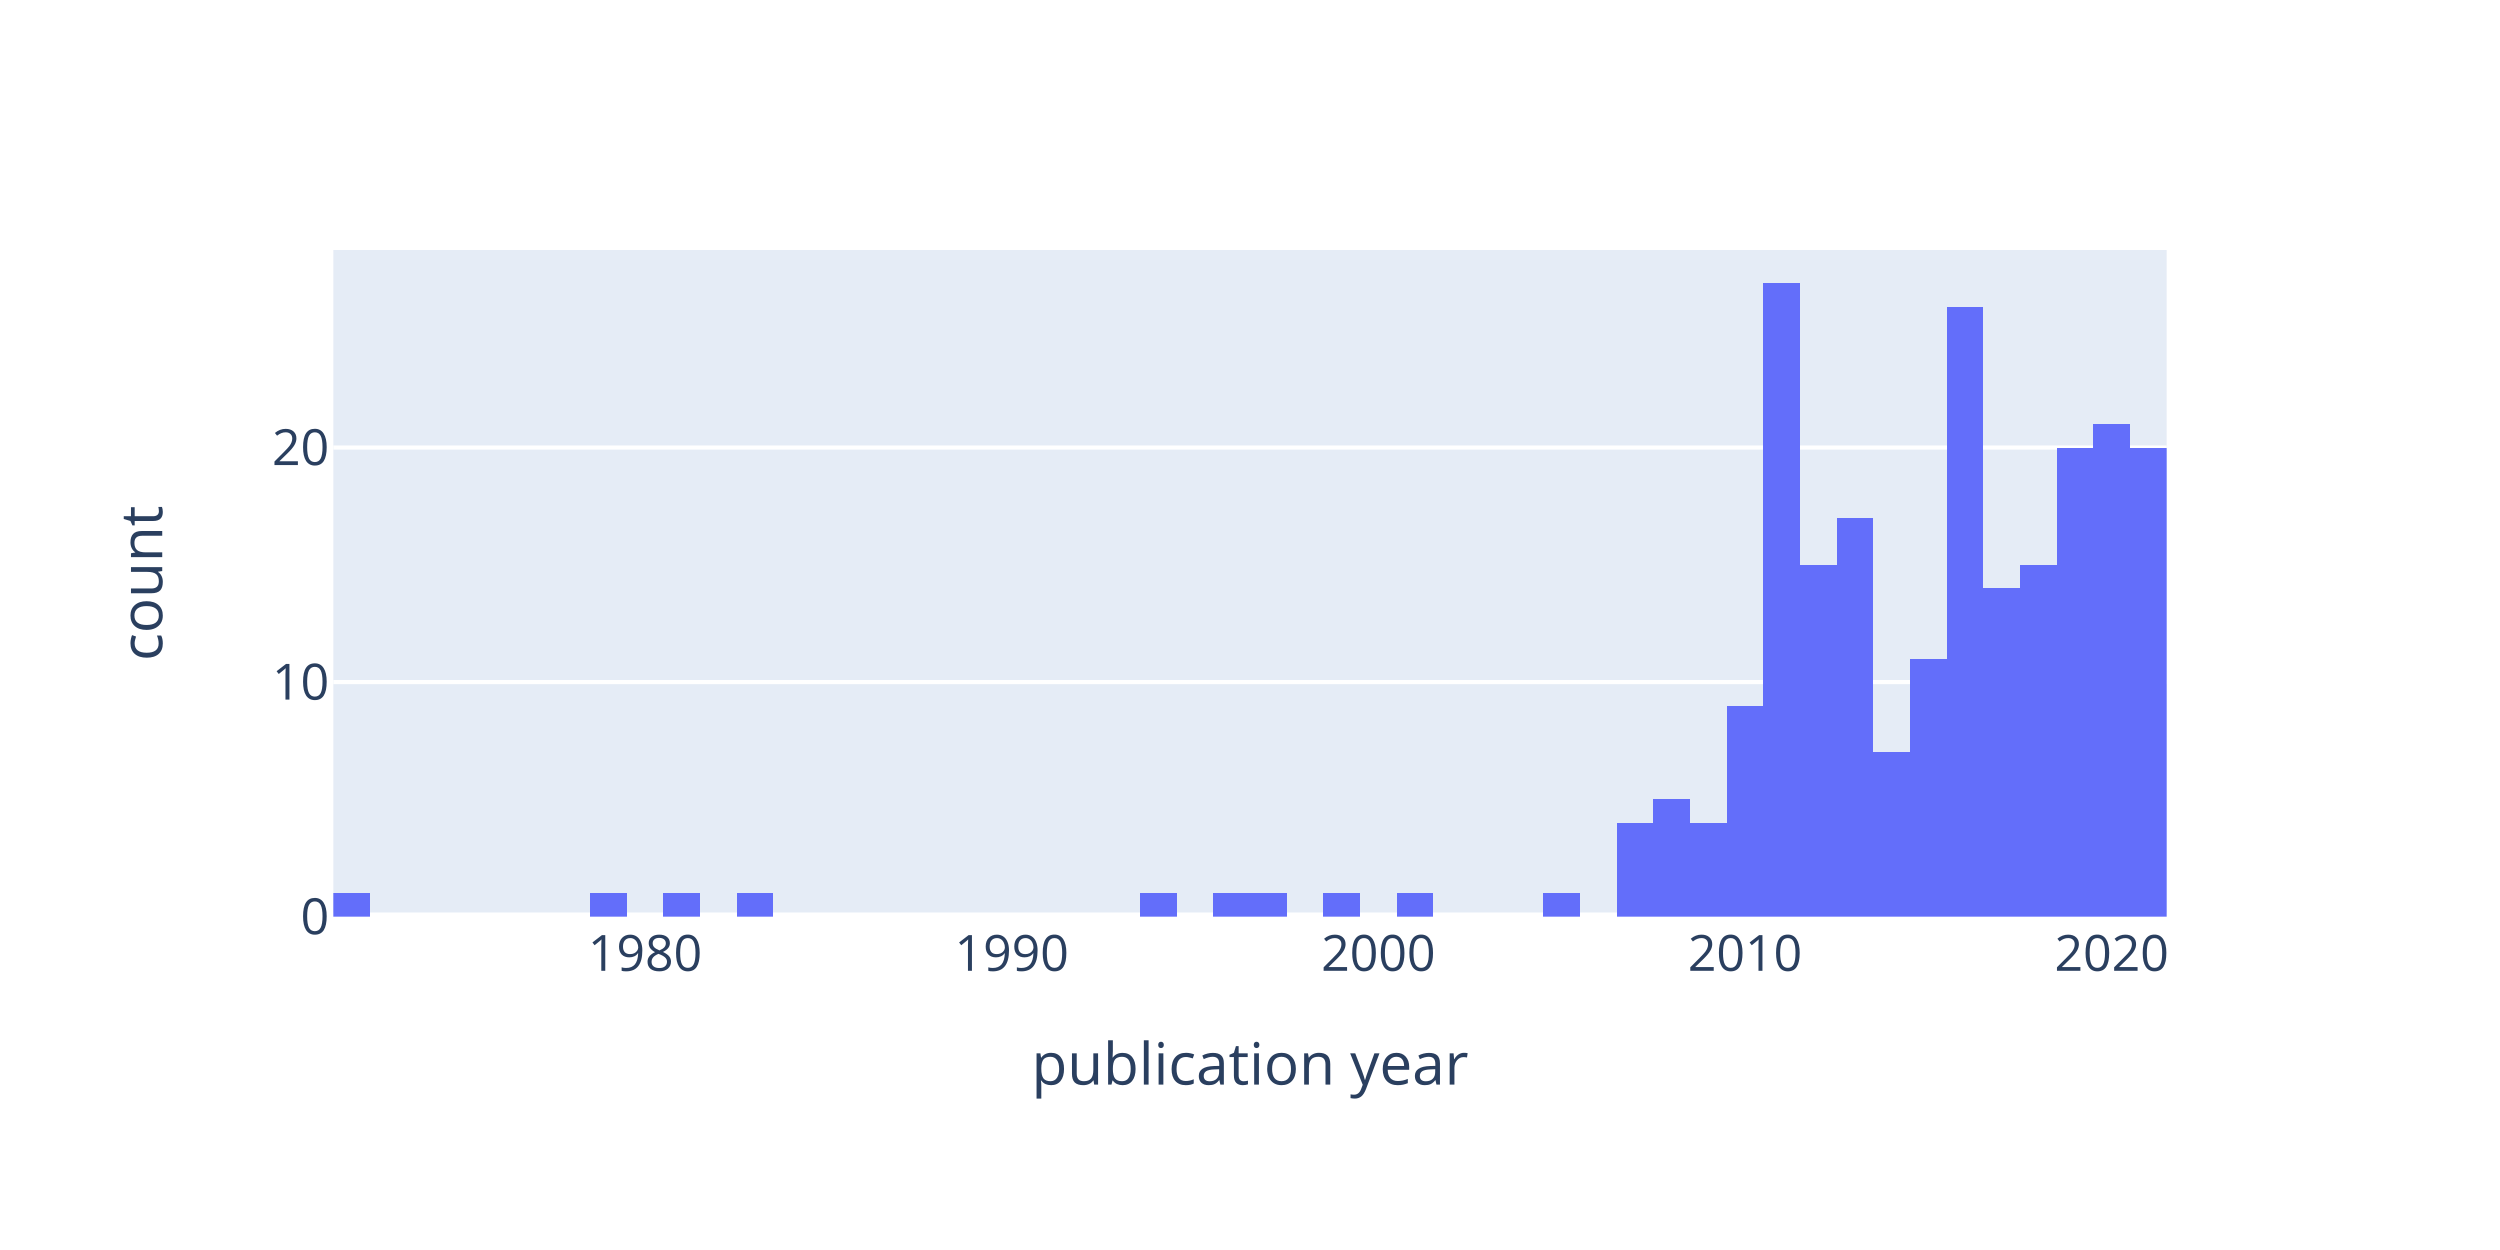
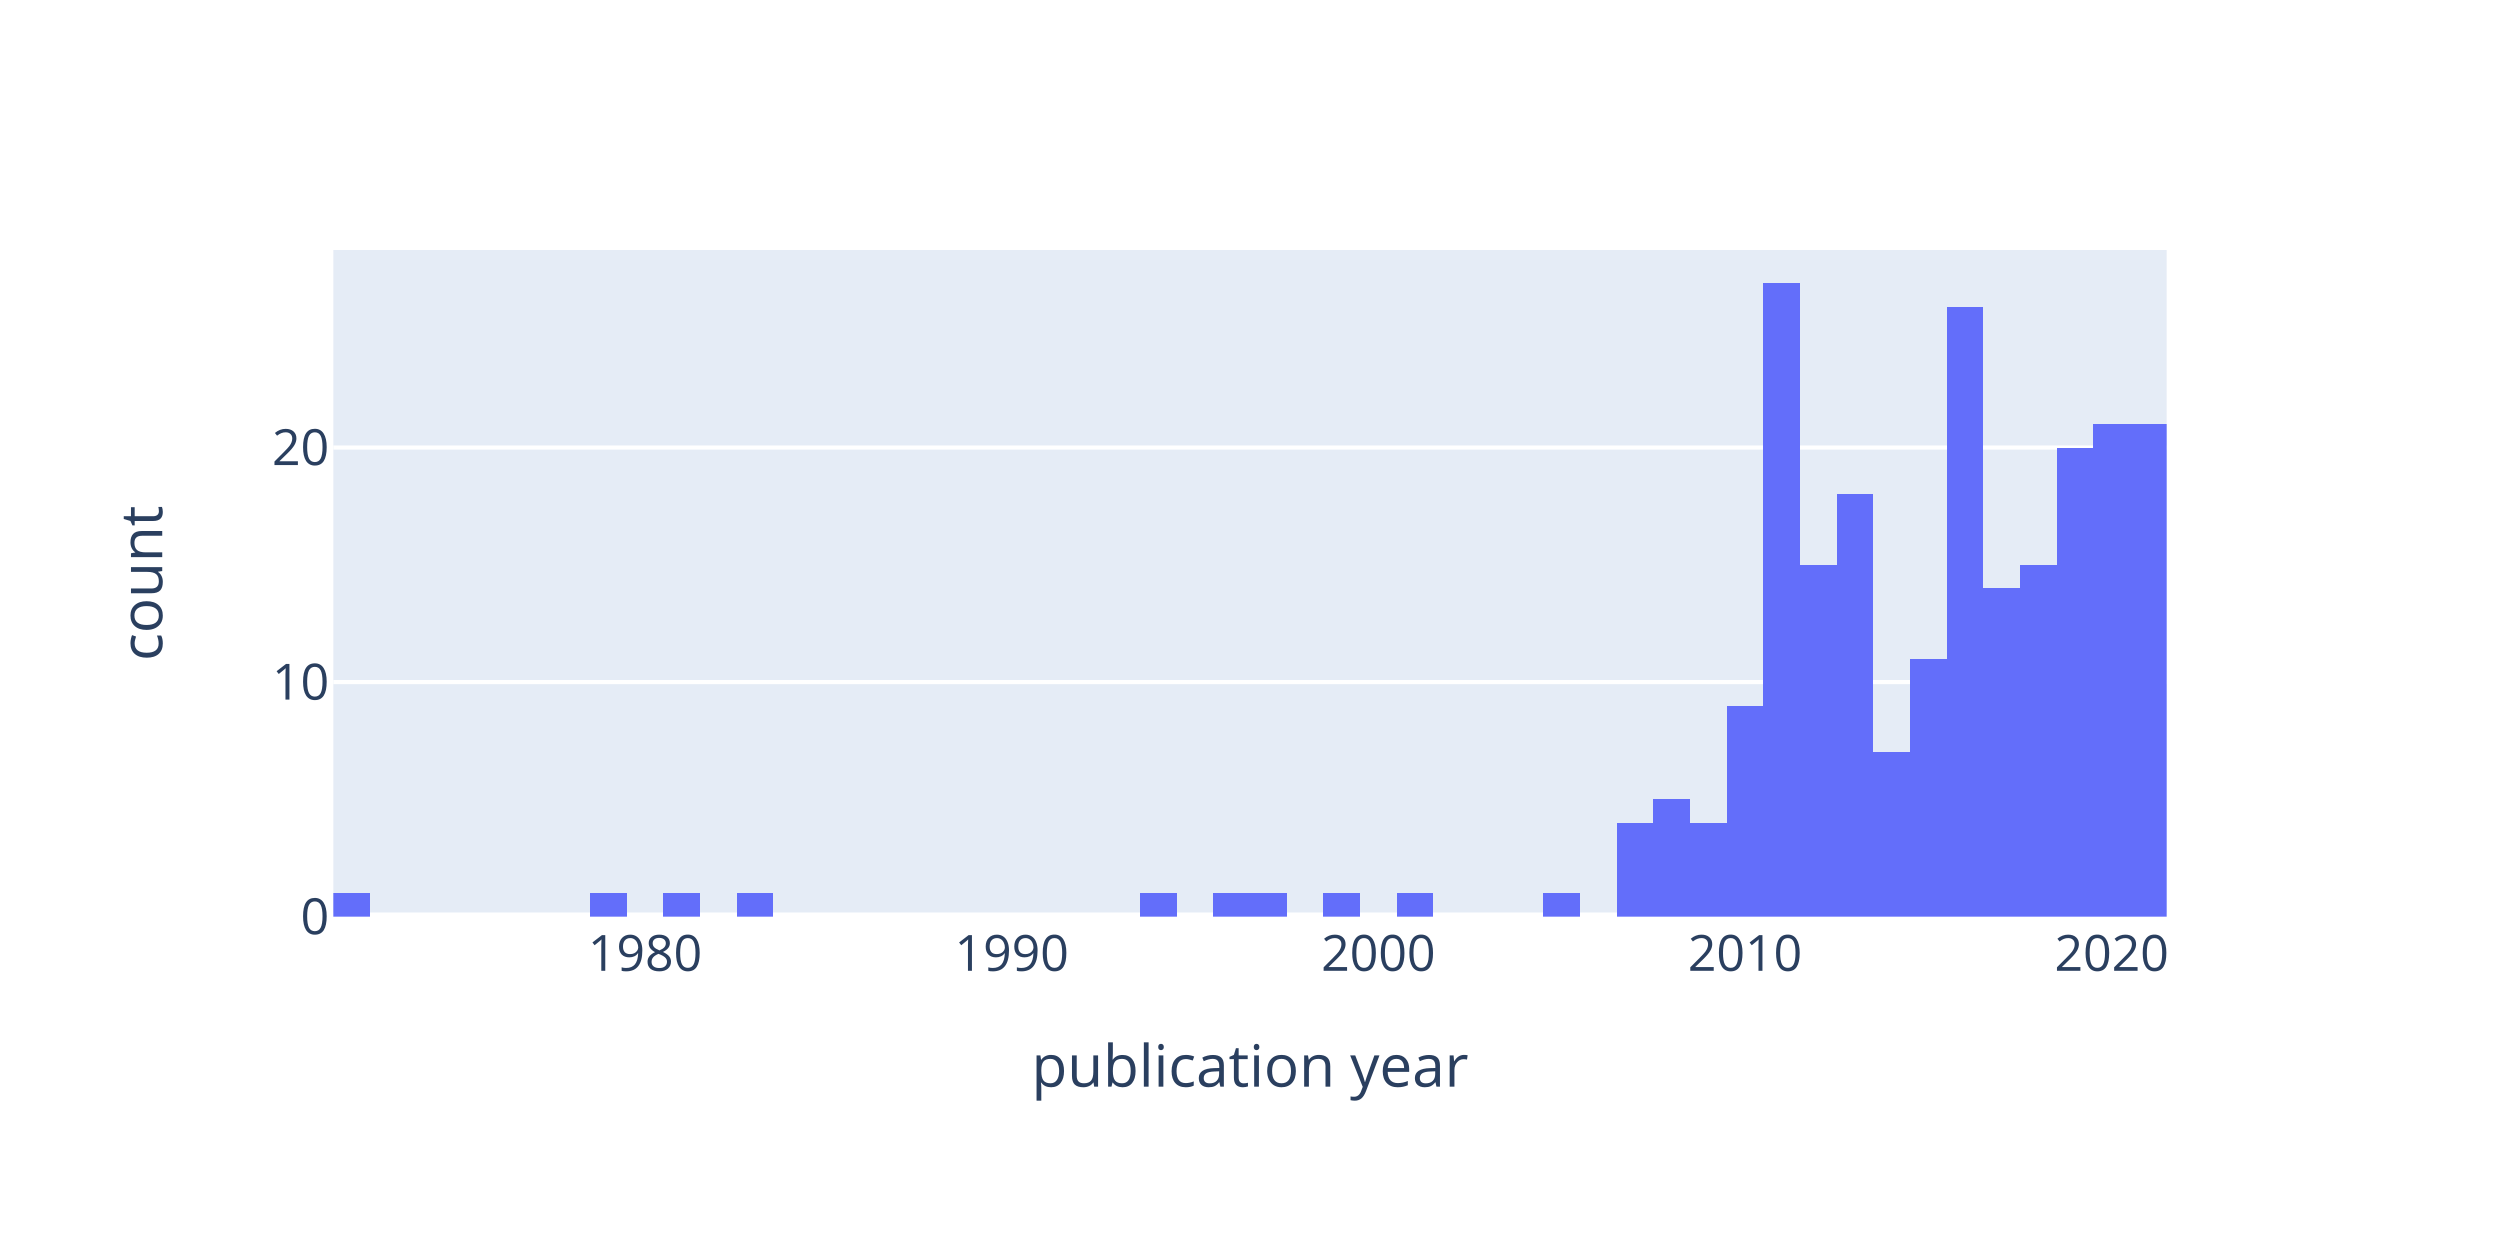
<svg xmlns="http://www.w3.org/2000/svg" class="main-svg" width="600" height="300" style="" viewBox="0 0 600 300">
  <rect x="0" y="0" width="600" height="300" style="fill: rgb(255, 255, 255); fill-opacity: 1;" />
-   <defs id="defs-2440ab">
+   <defs id="defs-6f145c">
    <g class="clips">
-       <clipPath id="clip2440abxyplot" class="plotclip">
+       <clipPath id="clip6f145cxyplot" class="plotclip">
        <rect width="440" height="160" />
      </clipPath>
-       <clipPath class="axesclip" id="clip2440abx">
+       <clipPath class="axesclip" id="clip6f145cx">
        <rect x="80" y="0" width="440" height="300" />
      </clipPath>
-       <clipPath class="axesclip" id="clip2440aby">
+       <clipPath class="axesclip" id="clip6f145cy">
        <rect x="0" y="60" width="600" height="160" />
      </clipPath>
-       <clipPath class="axesclip" id="clip2440abxy">
+       <clipPath class="axesclip" id="clip6f145cxy">
        <rect x="80" y="60" width="440" height="160" />
      </clipPath>
    </g>
    <g class="gradients" />
-     <g class="patterns" />
  </defs>
  <g class="bglayer">
    <rect class="bg" x="80" y="60" width="440" height="160" style="fill: rgb(229, 236, 246); fill-opacity: 1; stroke-width: 0;" />
  </g>
  <g class="layer-below">
    <g class="imagelayer" />
    <g class="shapelayer" />
  </g>
  <g class="cartesianlayer">
    <g class="subplot xy">
      <g class="layer-subplot">
        <g class="shapelayer" />
        <g class="imagelayer" />
      </g>
      <g class="gridlayer">
        <g class="x" />
        <g class="y">
          <path class="ygrid crisp" transform="translate(0,163.7)" d="M80,0h440" style="stroke: rgb(255, 255, 255); stroke-opacity: 1; stroke-width: 1px;" />
          <path class="ygrid crisp" transform="translate(0,107.41)" d="M80,0h440" style="stroke: rgb(255, 255, 255); stroke-opacity: 1; stroke-width: 1px;" />
        </g>
      </g>
      <g class="zerolinelayer">
        <path class="yzl zl crisp" transform="translate(0,220)" d="M80,0h440" style="stroke: rgb(255, 255, 255); stroke-opacity: 1; stroke-width: 2px;" />
      </g>
      <path class="xlines-below" />
      <path class="ylines-below" />
      <g class="overlines-below" />
      <g class="xaxislayer-below" />
      <g class="yaxislayer-below" />
      <g class="overaxes-below" />
-       <g class="plot" transform="translate(80,60)" clip-path="url(#clip2440abxyplot)">
+       <g class="plot" transform="translate(80,60)" clip-path="url('#clip6f145cxyplot')">
        <g class="barlayer mlayer">
          <g class="trace bars" shape-rendering="crispEdges" style="opacity: 1;">
            <g class="points">
              <g class="point">
                <path d="M0,160V154.37H8.8V160Z" style="vector-effect: non-scaling-stroke; opacity: 1; stroke-width: 0px; fill: rgb(99, 110, 250); fill-opacity: 1;" />
              </g>
              <g class="point">
                <path d="M0,0Z" style="vector-effect: non-scaling-stroke; opacity: 1; stroke-width: 0px; fill: rgb(99, 110, 250); fill-opacity: 1;" />
              </g>
              <g class="point">
                <path d="M0,0Z" style="vector-effect: non-scaling-stroke; opacity: 1; stroke-width: 0px; fill: rgb(99, 110, 250); fill-opacity: 1;" />
              </g>
              <g class="point">
                <path d="M0,0Z" style="vector-effect: non-scaling-stroke; opacity: 1; stroke-width: 0px; fill: rgb(99, 110, 250); fill-opacity: 1;" />
              </g>
              <g class="point">
                <path d="M0,0Z" style="vector-effect: non-scaling-stroke; opacity: 1; stroke-width: 0px; fill: rgb(99, 110, 250); fill-opacity: 1;" />
              </g>
              <g class="point">
                <path d="M0,0Z" style="vector-effect: non-scaling-stroke; opacity: 1; stroke-width: 0px; fill: rgb(99, 110, 250); fill-opacity: 1;" />
              </g>
              <g class="point">
                <path d="M0,0Z" style="vector-effect: non-scaling-stroke; opacity: 1; stroke-width: 0px; fill: rgb(99, 110, 250); fill-opacity: 1;" />
              </g>
              <g class="point">
                <path d="M61.6,160V154.37H70.4V160Z" style="vector-effect: non-scaling-stroke; opacity: 1; stroke-width: 0px; fill: rgb(99, 110, 250); fill-opacity: 1;" />
              </g>
              <g class="point">
                <path d="M0,0Z" style="vector-effect: non-scaling-stroke; opacity: 1; stroke-width: 0px; fill: rgb(99, 110, 250); fill-opacity: 1;" />
              </g>
              <g class="point">
                <path d="M79.2,160V154.37H88V160Z" style="vector-effect: non-scaling-stroke; opacity: 1; stroke-width: 0px; fill: rgb(99, 110, 250); fill-opacity: 1;" />
              </g>
              <g class="point">
                <path d="M0,0Z" style="vector-effect: non-scaling-stroke; opacity: 1; stroke-width: 0px; fill: rgb(99, 110, 250); fill-opacity: 1;" />
              </g>
              <g class="point">
                <path d="M96.8,160V154.37H105.6V160Z" style="vector-effect: non-scaling-stroke; opacity: 1; stroke-width: 0px; fill: rgb(99, 110, 250); fill-opacity: 1;" />
              </g>
              <g class="point">
                <path d="M0,0Z" style="vector-effect: non-scaling-stroke; opacity: 1; stroke-width: 0px; fill: rgb(99, 110, 250); fill-opacity: 1;" />
              </g>
              <g class="point">
                <path d="M0,0Z" style="vector-effect: non-scaling-stroke; opacity: 1; stroke-width: 0px; fill: rgb(99, 110, 250); fill-opacity: 1;" />
              </g>
              <g class="point">
                <path d="M0,0Z" style="vector-effect: non-scaling-stroke; opacity: 1; stroke-width: 0px; fill: rgb(99, 110, 250); fill-opacity: 1;" />
              </g>
              <g class="point">
                <path d="M0,0Z" style="vector-effect: non-scaling-stroke; opacity: 1; stroke-width: 0px; fill: rgb(99, 110, 250); fill-opacity: 1;" />
              </g>
              <g class="point">
                <path d="M0,0Z" style="vector-effect: non-scaling-stroke; opacity: 1; stroke-width: 0px; fill: rgb(99, 110, 250); fill-opacity: 1;" />
              </g>
              <g class="point">
                <path d="M0,0Z" style="vector-effect: non-scaling-stroke; opacity: 1; stroke-width: 0px; fill: rgb(99, 110, 250); fill-opacity: 1;" />
              </g>
              <g class="point">
                <path d="M0,0Z" style="vector-effect: non-scaling-stroke; opacity: 1; stroke-width: 0px; fill: rgb(99, 110, 250); fill-opacity: 1;" />
              </g>
              <g class="point">
                <path d="M0,0Z" style="vector-effect: non-scaling-stroke; opacity: 1; stroke-width: 0px; fill: rgb(99, 110, 250); fill-opacity: 1;" />
              </g>
              <g class="point">
                <path d="M0,0Z" style="vector-effect: non-scaling-stroke; opacity: 1; stroke-width: 0px; fill: rgb(99, 110, 250); fill-opacity: 1;" />
              </g>
              <g class="point">
                <path d="M0,0Z" style="vector-effect: non-scaling-stroke; opacity: 1; stroke-width: 0px; fill: rgb(99, 110, 250); fill-opacity: 1;" />
              </g>
              <g class="point">
                <path d="M193.6,160V154.37H202.4V160Z" style="vector-effect: non-scaling-stroke; opacity: 1; stroke-width: 0px; fill: rgb(99, 110, 250); fill-opacity: 1;" />
              </g>
              <g class="point">
                <path d="M0,0Z" style="vector-effect: non-scaling-stroke; opacity: 1; stroke-width: 0px; fill: rgb(99, 110, 250); fill-opacity: 1;" />
              </g>
              <g class="point">
                <path d="M211.2,160V154.37H220V160Z" style="vector-effect: non-scaling-stroke; opacity: 1; stroke-width: 0px; fill: rgb(99, 110, 250); fill-opacity: 1;" />
              </g>
              <g class="point">
                <path d="M220,160V154.37H228.8V160Z" style="vector-effect: non-scaling-stroke; opacity: 1; stroke-width: 0px; fill: rgb(99, 110, 250); fill-opacity: 1;" />
              </g>
              <g class="point">
                <path d="M0,0Z" style="vector-effect: non-scaling-stroke; opacity: 1; stroke-width: 0px; fill: rgb(99, 110, 250); fill-opacity: 1;" />
              </g>
              <g class="point">
                <path d="M237.6,160V154.37H246.4V160Z" style="vector-effect: non-scaling-stroke; opacity: 1; stroke-width: 0px; fill: rgb(99, 110, 250); fill-opacity: 1;" />
              </g>
              <g class="point">
                <path d="M0,0Z" style="vector-effect: non-scaling-stroke; opacity: 1; stroke-width: 0px; fill: rgb(99, 110, 250); fill-opacity: 1;" />
              </g>
              <g class="point">
                <path d="M255.2,160V154.37H264V160Z" style="vector-effect: non-scaling-stroke; opacity: 1; stroke-width: 0px; fill: rgb(99, 110, 250); fill-opacity: 1;" />
              </g>
              <g class="point">
                <path d="M0,0Z" style="vector-effect: non-scaling-stroke; opacity: 1; stroke-width: 0px; fill: rgb(99, 110, 250); fill-opacity: 1;" />
              </g>
              <g class="point">
                <path d="M0,0Z" style="vector-effect: non-scaling-stroke; opacity: 1; stroke-width: 0px; fill: rgb(99, 110, 250); fill-opacity: 1;" />
              </g>
              <g class="point">
                <path d="M0,0Z" style="vector-effect: non-scaling-stroke; opacity: 1; stroke-width: 0px; fill: rgb(99, 110, 250); fill-opacity: 1;" />
              </g>
              <g class="point">
                <path d="M290.4,160V154.37H299.2V160Z" style="vector-effect: non-scaling-stroke; opacity: 1; stroke-width: 0px; fill: rgb(99, 110, 250); fill-opacity: 1;" />
              </g>
              <g class="point">
                <path d="M0,0Z" style="vector-effect: non-scaling-stroke; opacity: 1; stroke-width: 0px; fill: rgb(99, 110, 250); fill-opacity: 1;" />
              </g>
              <g class="point">
                <path d="M308,160V137.48H316.8V160Z" style="vector-effect: non-scaling-stroke; opacity: 1; stroke-width: 0px; fill: rgb(99, 110, 250); fill-opacity: 1;" />
              </g>
              <g class="point">
                <path d="M316.8,160V131.85H325.6V160Z" style="vector-effect: non-scaling-stroke; opacity: 1; stroke-width: 0px; fill: rgb(99, 110, 250); fill-opacity: 1;" />
              </g>
              <g class="point">
                <path d="M325.6,160V137.48H334.4V160Z" style="vector-effect: non-scaling-stroke; opacity: 1; stroke-width: 0px; fill: rgb(99, 110, 250); fill-opacity: 1;" />
              </g>
              <g class="point">
                <path d="M334.4,160V109.33H343.2V160Z" style="vector-effect: non-scaling-stroke; opacity: 1; stroke-width: 0px; fill: rgb(99, 110, 250); fill-opacity: 1;" />
              </g>
              <g class="point">
                <path d="M343.2,160V8H352V160Z" style="vector-effect: non-scaling-stroke; opacity: 1; stroke-width: 0px; fill: rgb(99, 110, 250); fill-opacity: 1;" />
              </g>
              <g class="point">
                <path d="M352,160V75.56H360.8V160Z" style="vector-effect: non-scaling-stroke; opacity: 1; stroke-width: 0px; fill: rgb(99, 110, 250); fill-opacity: 1;" />
              </g>
              <g class="point">
-                 <path d="M360.8,160V64.3H369.6V160Z" style="vector-effect: non-scaling-stroke; opacity: 1; stroke-width: 0px; fill: rgb(99, 110, 250); fill-opacity: 1;" />
+                 <path d="M360.8,160V58.67H369.6V160Z" style="vector-effect: non-scaling-stroke; opacity: 1; stroke-width: 0px; fill: rgb(99, 110, 250); fill-opacity: 1;" />
              </g>
              <g class="point">
                <path d="M369.6,160V120.59H378.4V160Z" style="vector-effect: non-scaling-stroke; opacity: 1; stroke-width: 0px; fill: rgb(99, 110, 250); fill-opacity: 1;" />
              </g>
              <g class="point">
                <path d="M378.4,160V98.07H387.2V160Z" style="vector-effect: non-scaling-stroke; opacity: 1; stroke-width: 0px; fill: rgb(99, 110, 250); fill-opacity: 1;" />
              </g>
              <g class="point">
                <path d="M387.2,160V13.63H396V160Z" style="vector-effect: non-scaling-stroke; opacity: 1; stroke-width: 0px; fill: rgb(99, 110, 250); fill-opacity: 1;" />
              </g>
              <g class="point">
                <path d="M396,160V81.19H404.8V160Z" style="vector-effect: non-scaling-stroke; opacity: 1; stroke-width: 0px; fill: rgb(99, 110, 250); fill-opacity: 1;" />
              </g>
              <g class="point">
                <path d="M404.8,160V75.56H413.6V160Z" style="vector-effect: non-scaling-stroke; opacity: 1; stroke-width: 0px; fill: rgb(99, 110, 250); fill-opacity: 1;" />
              </g>
              <g class="point">
                <path d="M413.6,160V47.41H422.4V160Z" style="vector-effect: non-scaling-stroke; opacity: 1; stroke-width: 0px; fill: rgb(99, 110, 250); fill-opacity: 1;" />
              </g>
              <g class="point">
                <path d="M422.4,160V41.78H431.2V160Z" style="vector-effect: non-scaling-stroke; opacity: 1; stroke-width: 0px; fill: rgb(99, 110, 250); fill-opacity: 1;" />
              </g>
              <g class="point">
-                 <path d="M431.2,160V47.41H440V160Z" style="vector-effect: non-scaling-stroke; opacity: 1; stroke-width: 0px; fill: rgb(99, 110, 250); fill-opacity: 1;" />
+                 <path d="M431.2,160V41.78H440V160Z" style="vector-effect: non-scaling-stroke; opacity: 1; stroke-width: 0px; fill: rgb(99, 110, 250); fill-opacity: 1;" />
              </g>
            </g>
          </g>
        </g>
      </g>
      <g class="overplot" />
      <path class="xlines-above crisp" d="M0,0" style="fill: none;" />
      <path class="ylines-above crisp" d="M0,0" style="fill: none;" />
      <g class="overlines-above" />
      <g class="xaxislayer-above">
        <g class="xtick">
-           <text text-anchor="middle" x="0" y="233" transform="translate(154.8,0)" style="font-family: 'Open Sans', verdana, arial, sans-serif; font-size: 12px; fill: rgb(42, 63, 95); fill-opacity: 1; white-space: pre; opacity: 1;">1980</text>
-         </g>
-         <g class="xtick">
-           <text text-anchor="middle" x="0" y="233" style="font-family: 'Open Sans', verdana, arial, sans-serif; font-size: 12px; fill: rgb(42, 63, 95); fill-opacity: 1; white-space: pre; opacity: 1;" transform="translate(242.8,0)">1990</text>
-         </g>
-         <g class="xtick">
-           <text text-anchor="middle" x="0" y="233" style="font-family: 'Open Sans', verdana, arial, sans-serif; font-size: 12px; fill: rgb(42, 63, 95); fill-opacity: 1; white-space: pre; opacity: 1;" transform="translate(330.8,0)">2000</text>
-         </g>
-         <g class="xtick">
-           <text text-anchor="middle" x="0" y="233" style="font-family: 'Open Sans', verdana, arial, sans-serif; font-size: 12px; fill: rgb(42, 63, 95); fill-opacity: 1; white-space: pre; opacity: 1;" transform="translate(418.8,0)">2010</text>
-         </g>
-         <g class="xtick">
-           <text text-anchor="middle" x="0" y="233" style="font-family: 'Open Sans', verdana, arial, sans-serif; font-size: 12px; fill: rgb(42, 63, 95); fill-opacity: 1; white-space: pre; opacity: 1;" transform="translate(506.8,0)">2020</text>
+           <text text-anchor="middle" x="0" y="233" transform="translate(154.8,0)" style="font-family: 'Open Sans', verdana, arial, sans-serif; font-size: 12px; fill: rgb(42, 63, 95); fill-opacity: 1; white-space: pre;">1980</text>
+         </g>
+         <g class="xtick">
+           <text text-anchor="middle" x="0" y="233" transform="translate(242.8,0)" style="font-family: 'Open Sans', verdana, arial, sans-serif; font-size: 12px; fill: rgb(42, 63, 95); fill-opacity: 1; white-space: pre;">1990</text>
+         </g>
+         <g class="xtick">
+           <text text-anchor="middle" x="0" y="233" transform="translate(330.8,0)" style="font-family: 'Open Sans', verdana, arial, sans-serif; font-size: 12px; fill: rgb(42, 63, 95); fill-opacity: 1; white-space: pre;">2000</text>
+         </g>
+         <g class="xtick">
+           <text text-anchor="middle" x="0" y="233" transform="translate(418.8,0)" style="font-family: 'Open Sans', verdana, arial, sans-serif; font-size: 12px; fill: rgb(42, 63, 95); fill-opacity: 1; white-space: pre;">2010</text>
+         </g>
+         <g class="xtick">
+           <text text-anchor="middle" x="0" y="233" transform="translate(506.8,0)" style="font-family: 'Open Sans', verdana, arial, sans-serif; font-size: 12px; fill: rgb(42, 63, 95); fill-opacity: 1; white-space: pre;">2020</text>
        </g>
      </g>
      <g class="yaxislayer-above">
        <g class="ytick">
-           <text text-anchor="end" x="79" y="4.2" transform="translate(0,220)" style="font-family: 'Open Sans', verdana, arial, sans-serif; font-size: 12px; fill: rgb(42, 63, 95); fill-opacity: 1; white-space: pre; opacity: 1;">0</text>
+           <text text-anchor="end" x="79" y="4.2" transform="translate(0,220)" style="font-family: 'Open Sans', verdana, arial, sans-serif; font-size: 12px; fill: rgb(42, 63, 95); fill-opacity: 1; white-space: pre;">0</text>
        </g>
        <g class="ytick">
-           <text text-anchor="end" x="79" y="4.2" style="font-family: 'Open Sans', verdana, arial, sans-serif; font-size: 12px; fill: rgb(42, 63, 95); fill-opacity: 1; white-space: pre; opacity: 1;" transform="translate(0,163.7)">10</text>
+           <text text-anchor="end" x="79" y="4.2" transform="translate(0,163.7)" style="font-family: 'Open Sans', verdana, arial, sans-serif; font-size: 12px; fill: rgb(42, 63, 95); fill-opacity: 1; white-space: pre;">10</text>
        </g>
        <g class="ytick">
-           <text text-anchor="end" x="79" y="4.2" style="font-family: 'Open Sans', verdana, arial, sans-serif; font-size: 12px; fill: rgb(42, 63, 95); fill-opacity: 1; white-space: pre; opacity: 1;" transform="translate(0,107.41)">20</text>
+           <text text-anchor="end" x="79" y="4.2" transform="translate(0,107.41)" style="font-family: 'Open Sans', verdana, arial, sans-serif; font-size: 12px; fill: rgb(42, 63, 95); fill-opacity: 1; white-space: pre;">20</text>
        </g>
      </g>
      <g class="overaxes-above" />
    </g>
  </g>
  <g class="polarlayer" />
  <g class="ternarylayer" />
  <g class="geolayer" />
  <g class="funnelarealayer" />
  <g class="pielayer" />
-   <g class="iciclelayer" />
  <g class="treemaplayer" />
  <g class="sunburstlayer" />
  <g class="glimages" />
-   <defs id="topdefs-2440ab">
+   <defs id="topdefs-6f145c">
    <g class="clips" />
  </defs>
  <g class="layer-above">
    <g class="imagelayer" />
    <g class="shapelayer" />
  </g>
  <g class="infolayer">
    <g class="g-gtitle" />
    <g class="g-xtitle">
-       <text class="xtitle" x="300" y="260.3" text-anchor="middle" style="font-family: 'Open Sans', verdana, arial, sans-serif; font-size: 14px; fill: rgb(42, 63, 95); opacity: 1; font-weight: normal; white-space: pre;">publication year</text>
+       <text class="xtitle" x="300" y="260.8" text-anchor="middle" style="font-family: 'Open Sans', verdana, arial, sans-serif; font-size: 14px; fill: rgb(42, 63, 95); opacity: 1; font-weight: normal; white-space: pre;">publication year</text>
    </g>
    <g class="g-ytitle">
      <text class="ytitle" transform="rotate(-90,38.93438,140)" x="38.934" y="140" text-anchor="middle" style="font-family: 'Open Sans', verdana, arial, sans-serif; font-size: 14px; fill: rgb(42, 63, 95); opacity: 1; font-weight: normal; white-space: pre;">count</text>
    </g>
  </g>
</svg>
